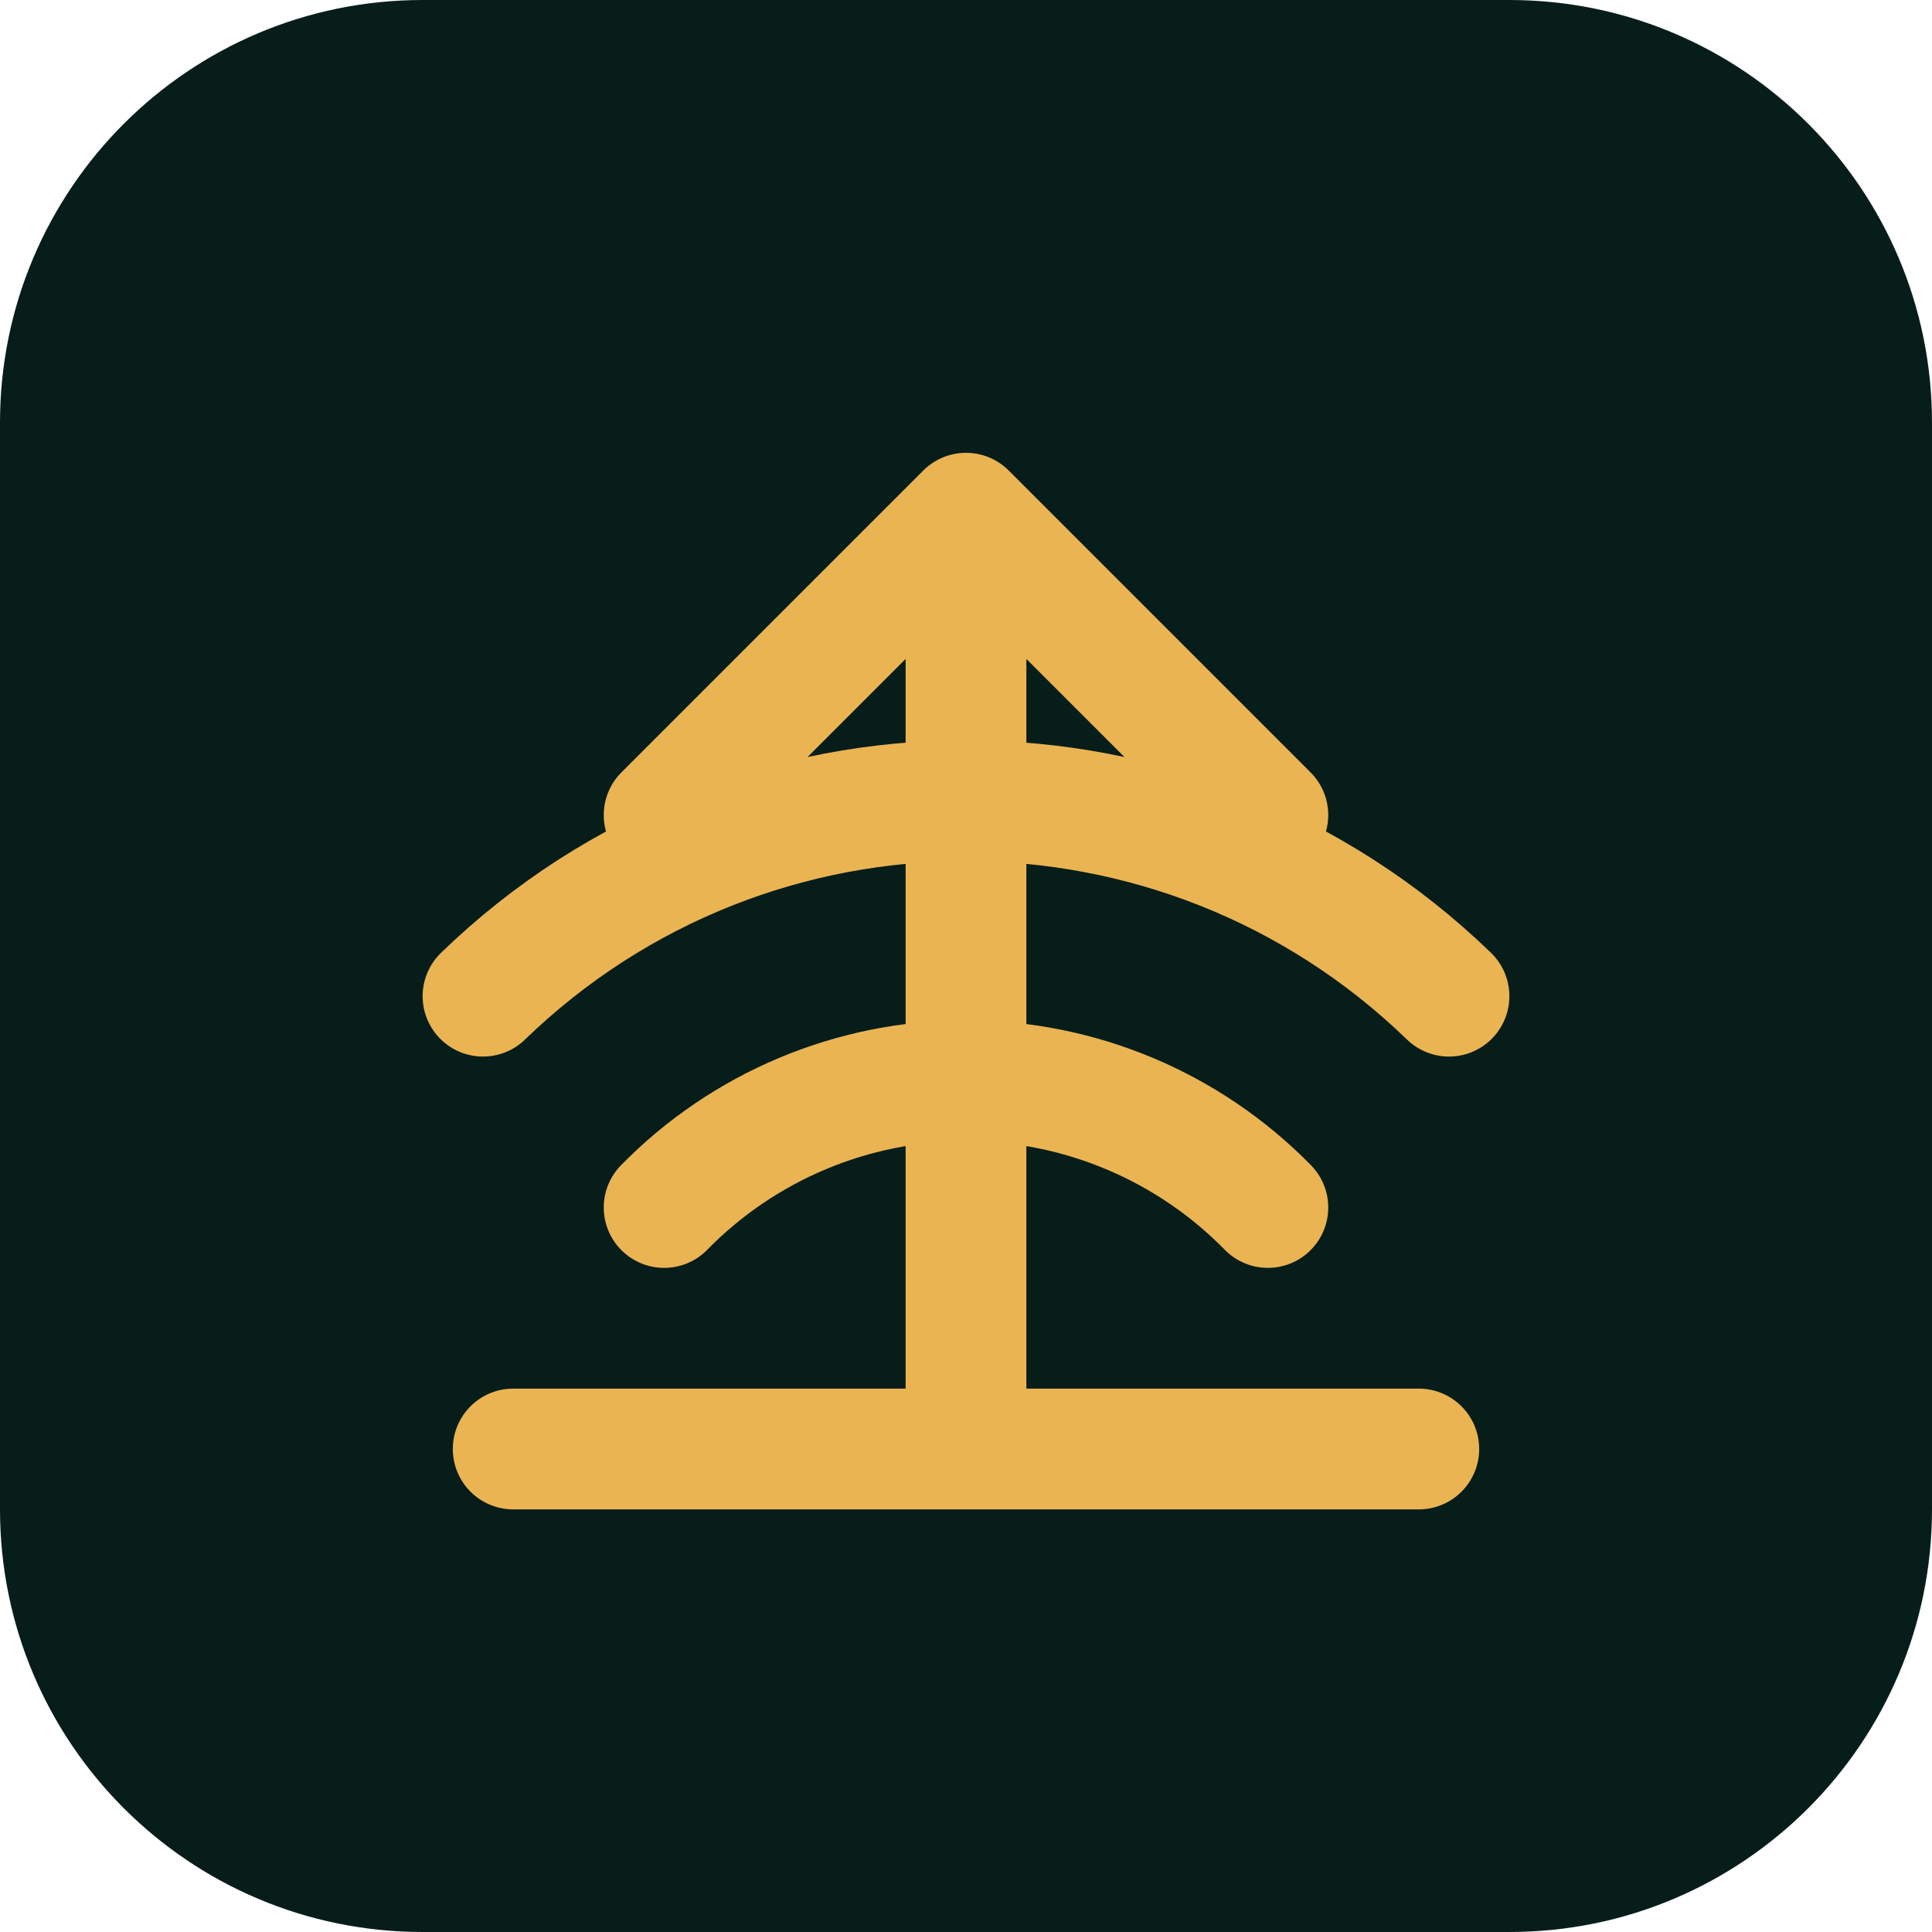
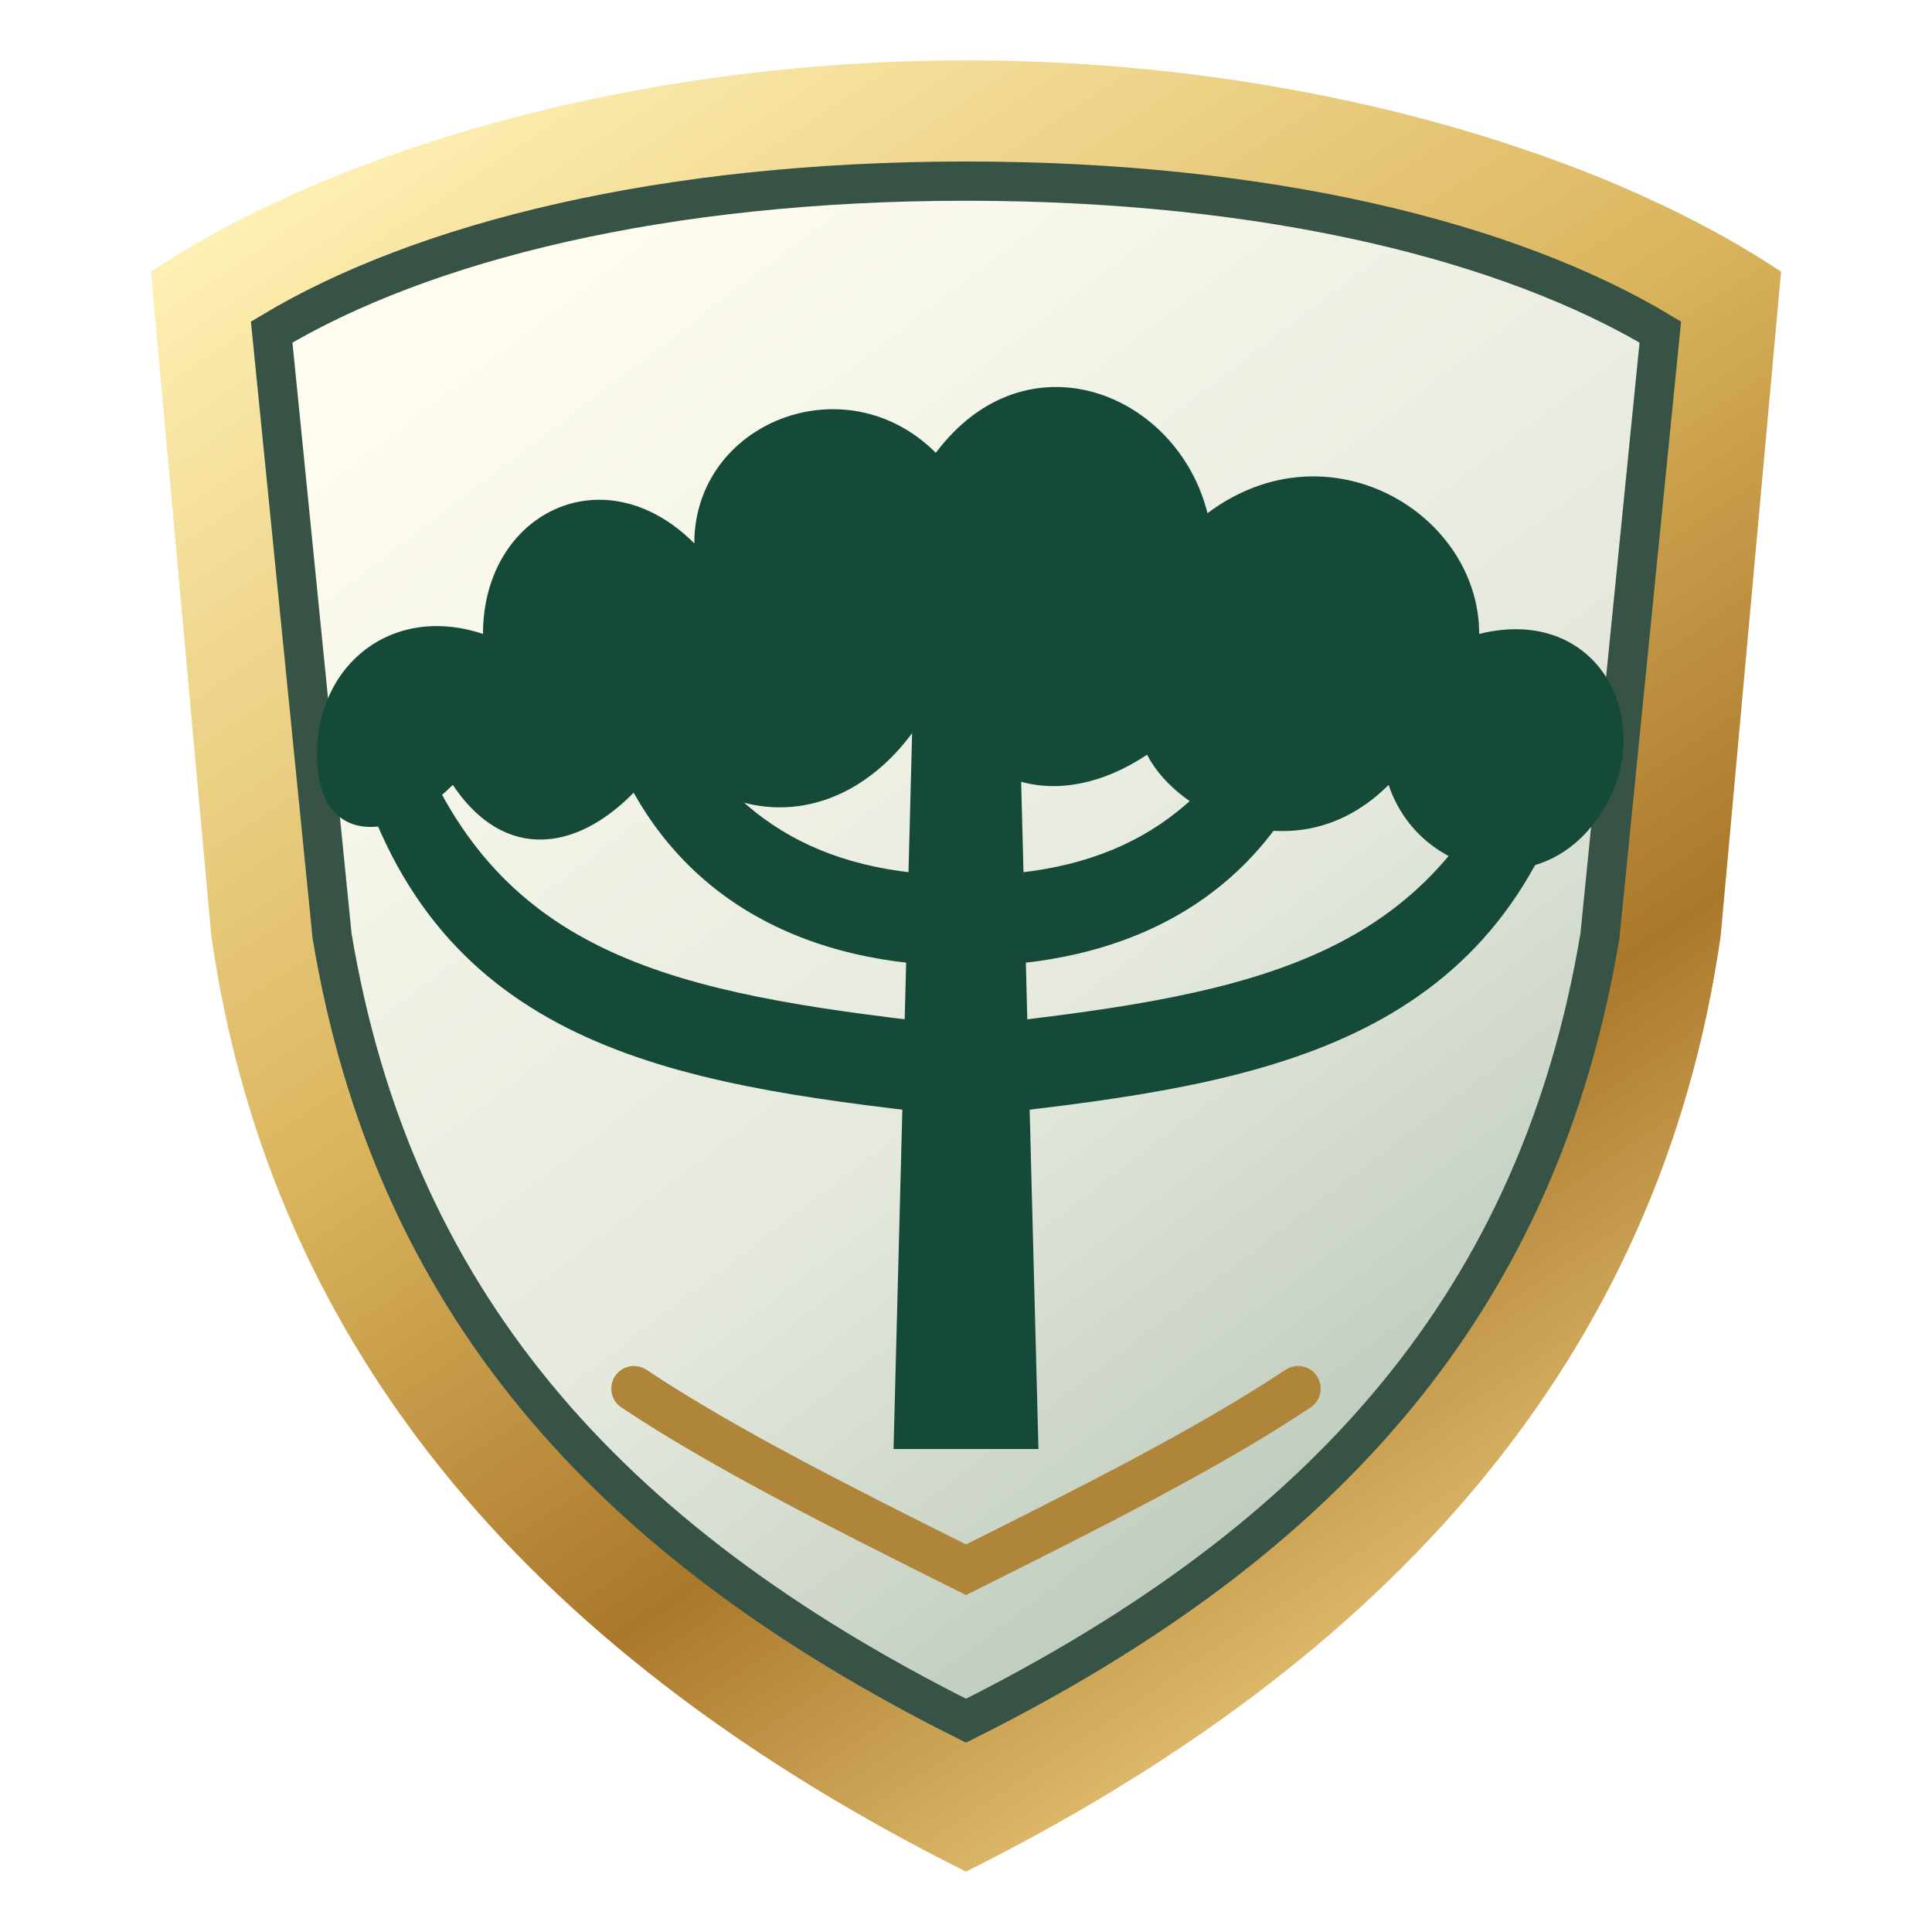
- <svg xmlns="http://www.w3.org/2000/svg" viewBox="0 0 64 64">
-   <rect width="64" height="64" rx="14" fill="#071d1a" />
-   <path d="M17 48h30M32 48V17M22 27l10-10 10 10M22 40a14 14 0 0 1 20 0M16 33a23 23 0 0 1 32 0" fill="none" stroke="#eab453" stroke-width="4" stroke-linecap="round" stroke-linejoin="round" />
+ <svg xmlns="http://www.w3.org/2000/svg" viewBox="0 0 64 64" role="img" aria-labelledby="title">
+   <defs>
+     <linearGradient id="gold" x1="12" y1="4" x2="49" y2="59" gradientUnits="userSpaceOnUse">
+       <stop stop-color="#fff0b4" />
+       <stop offset=".42" stop-color="#dbb55e" />
+       <stop offset=".7" stop-color="#aa782b" />
+       <stop offset="1" stop-color="#f4d687" />
+     </linearGradient>
+     <linearGradient id="silver" x1="15" y1="10" x2="47" y2="52" gradientUnits="userSpaceOnUse">
+       <stop stop-color="#fffdf0" />
+       <stop offset=".6" stop-color="#e4e8dd" />
+       <stop offset="1" stop-color="#b6c5b6" />
+     </linearGradient>
+   </defs>
+   <path d="M32 2C43 2 53 5 59 9L57 31C55 45 46 55 32 62C18 55 9 45 7 31L5 9C11 5 21 2 32 2Z" fill="url(#gold)" />
+   <path d="M32 6C42 6 50 8 55 11L53 31C51 43 44 51 32 57C20 51 13 43 11 31L9 11C14 8 22 6 32 6Z" fill="url(#silver)" stroke="#365345" stroke-width="1.3" />
+   <g fill="#164a38">
+     <path d="M30.3 21H33.7L34.4 48H29.6Z" />
+     <path d="M14 25C17 32 23 33 32 34C41 33 47 32 50 25L52 26C49 35 41 36 32 37C23 36 15 35 12 26Z" />
+     <path d="M22 23C24 27 27 29 32 29C37 29 40 27 42 23L44 24C42 30 37 32 32 32C27 32 22 30 20 24Z" />
+     <path d="M10.5 25C10.5 22 13 20 16 21C16 17 20 15 23 18C23 14 28 12 31 15C34 11 39 13 40 17C44 14 49 17 49 21C53 20 55 24 53 27C51 30 47 29 46 26C43 29 39 27 38 25C35 27 32 26 31 23C29 27 25 28 22 25C20 28 17 29 15 26C13 28 10.5 28 10.5 25Z" />
+   </g>
+   <path d="M21 46C24 48 28 50 32 52C36 50 40 48 43 46" fill="none" stroke="#af853a" stroke-width="1.5" stroke-linecap="round" />
</svg>
